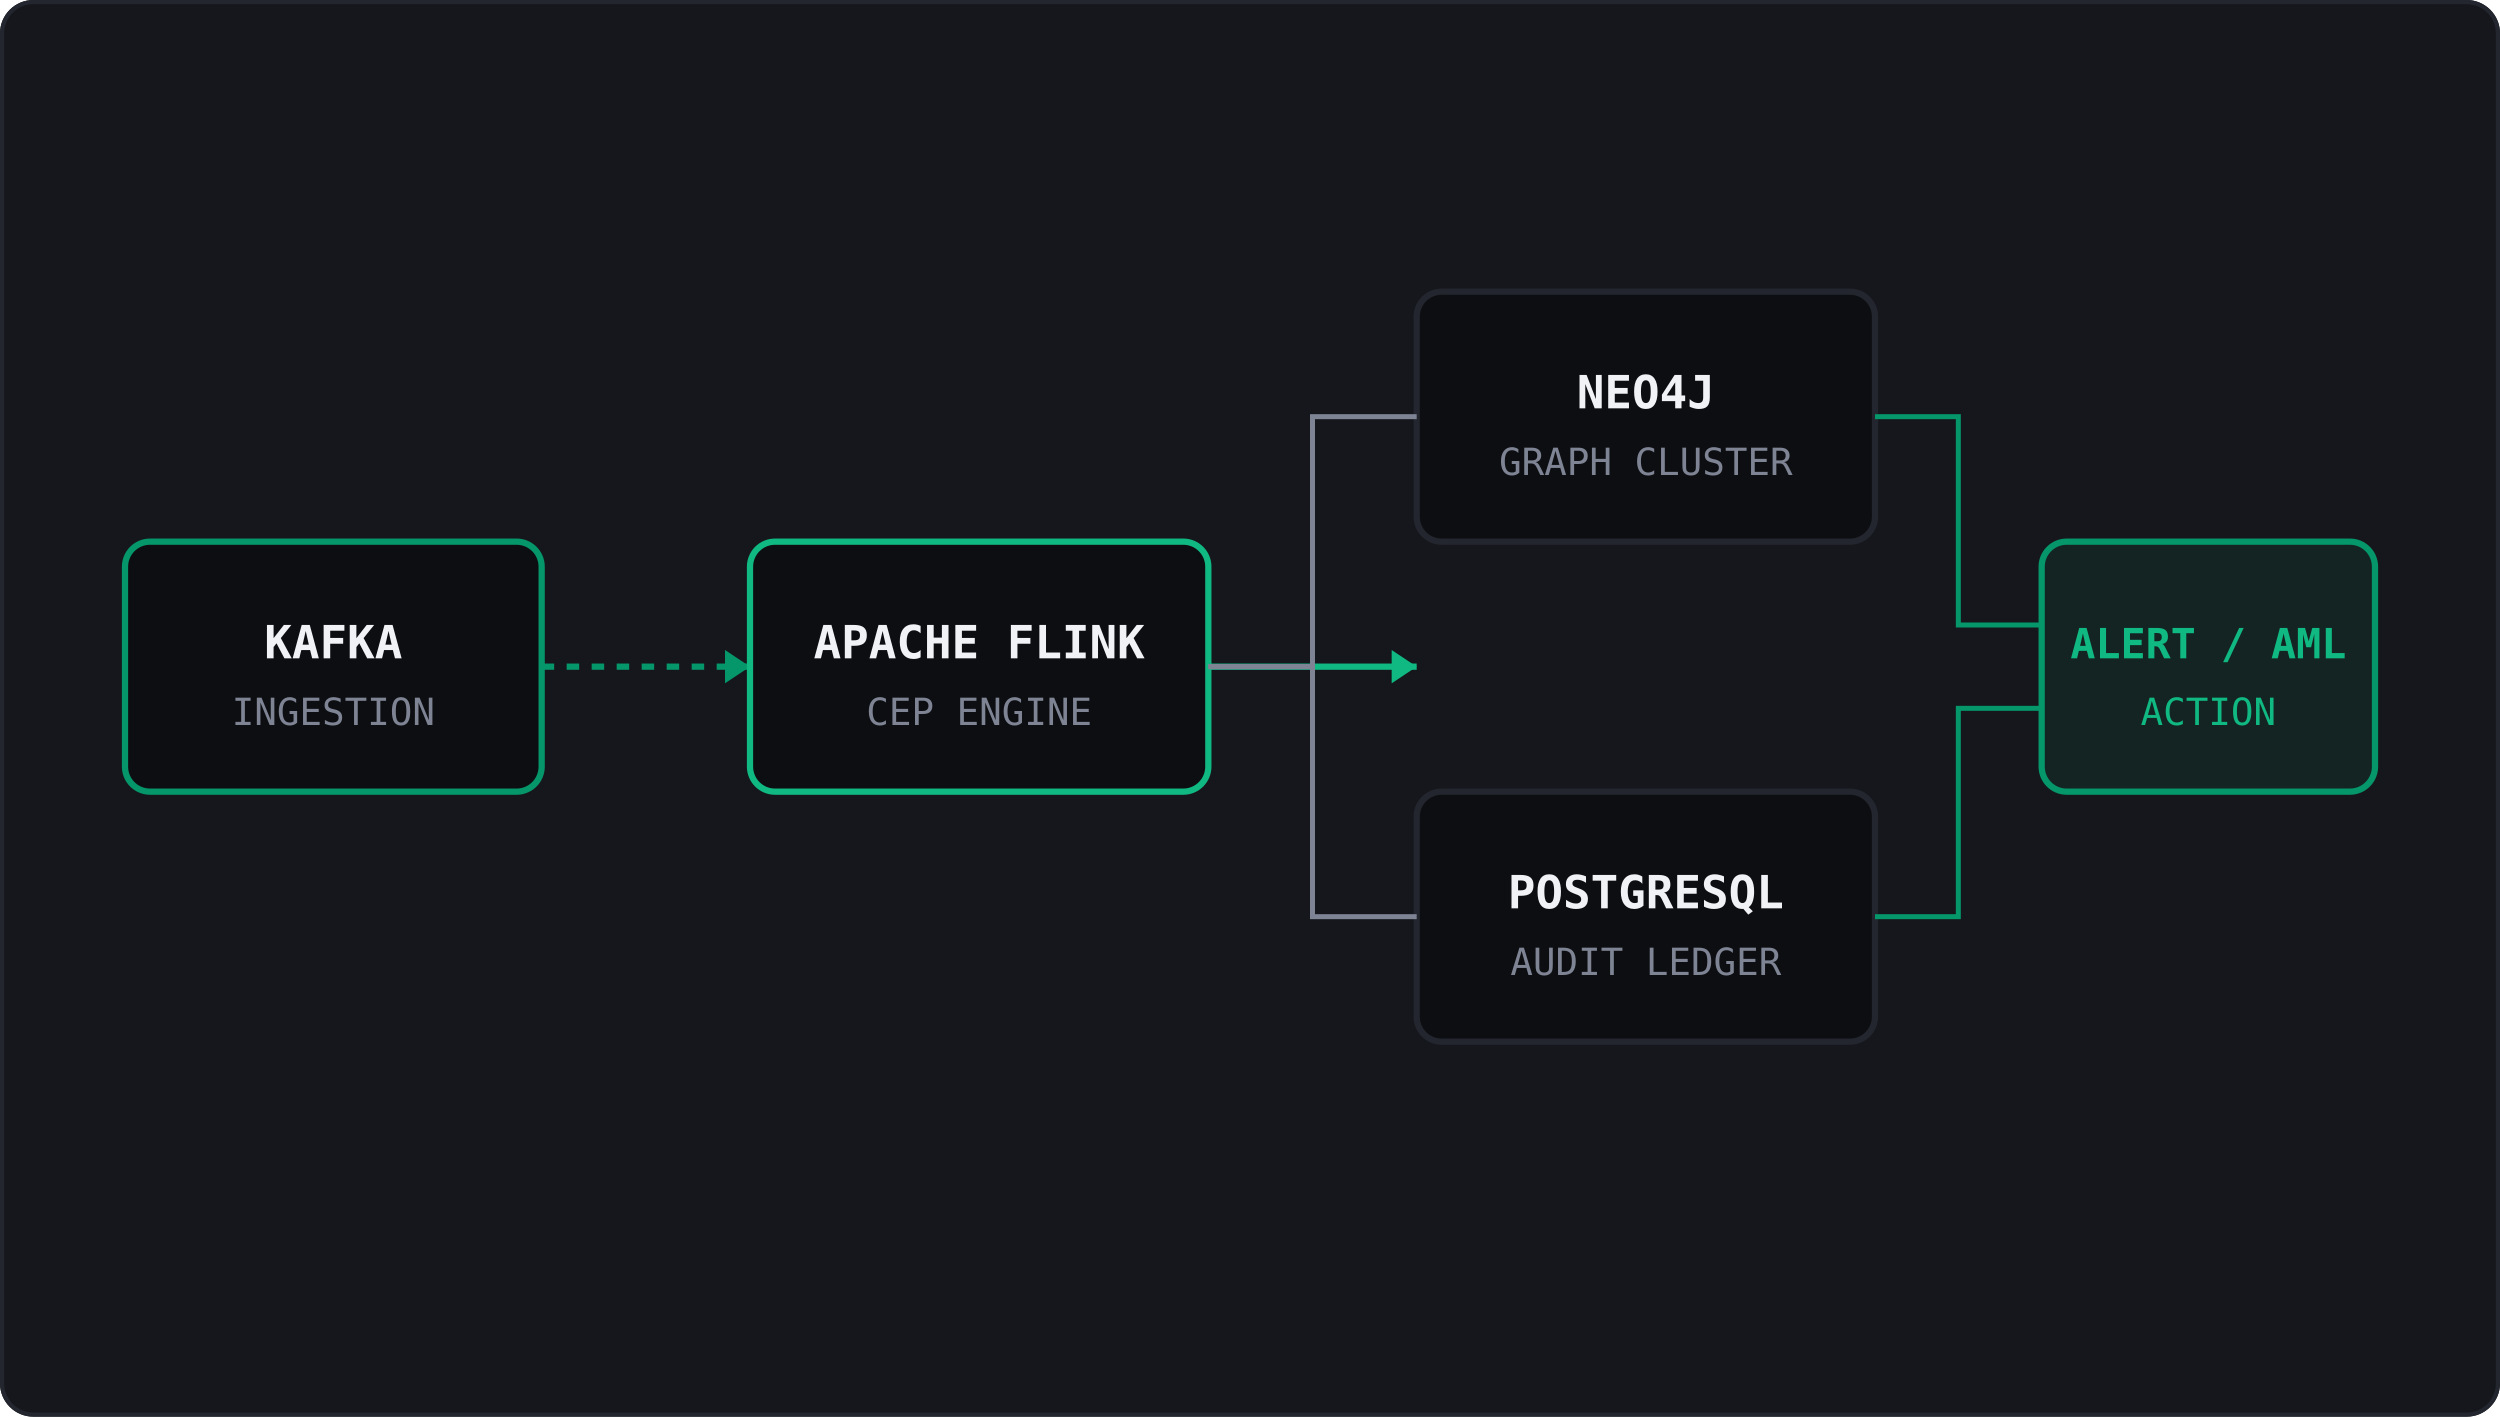
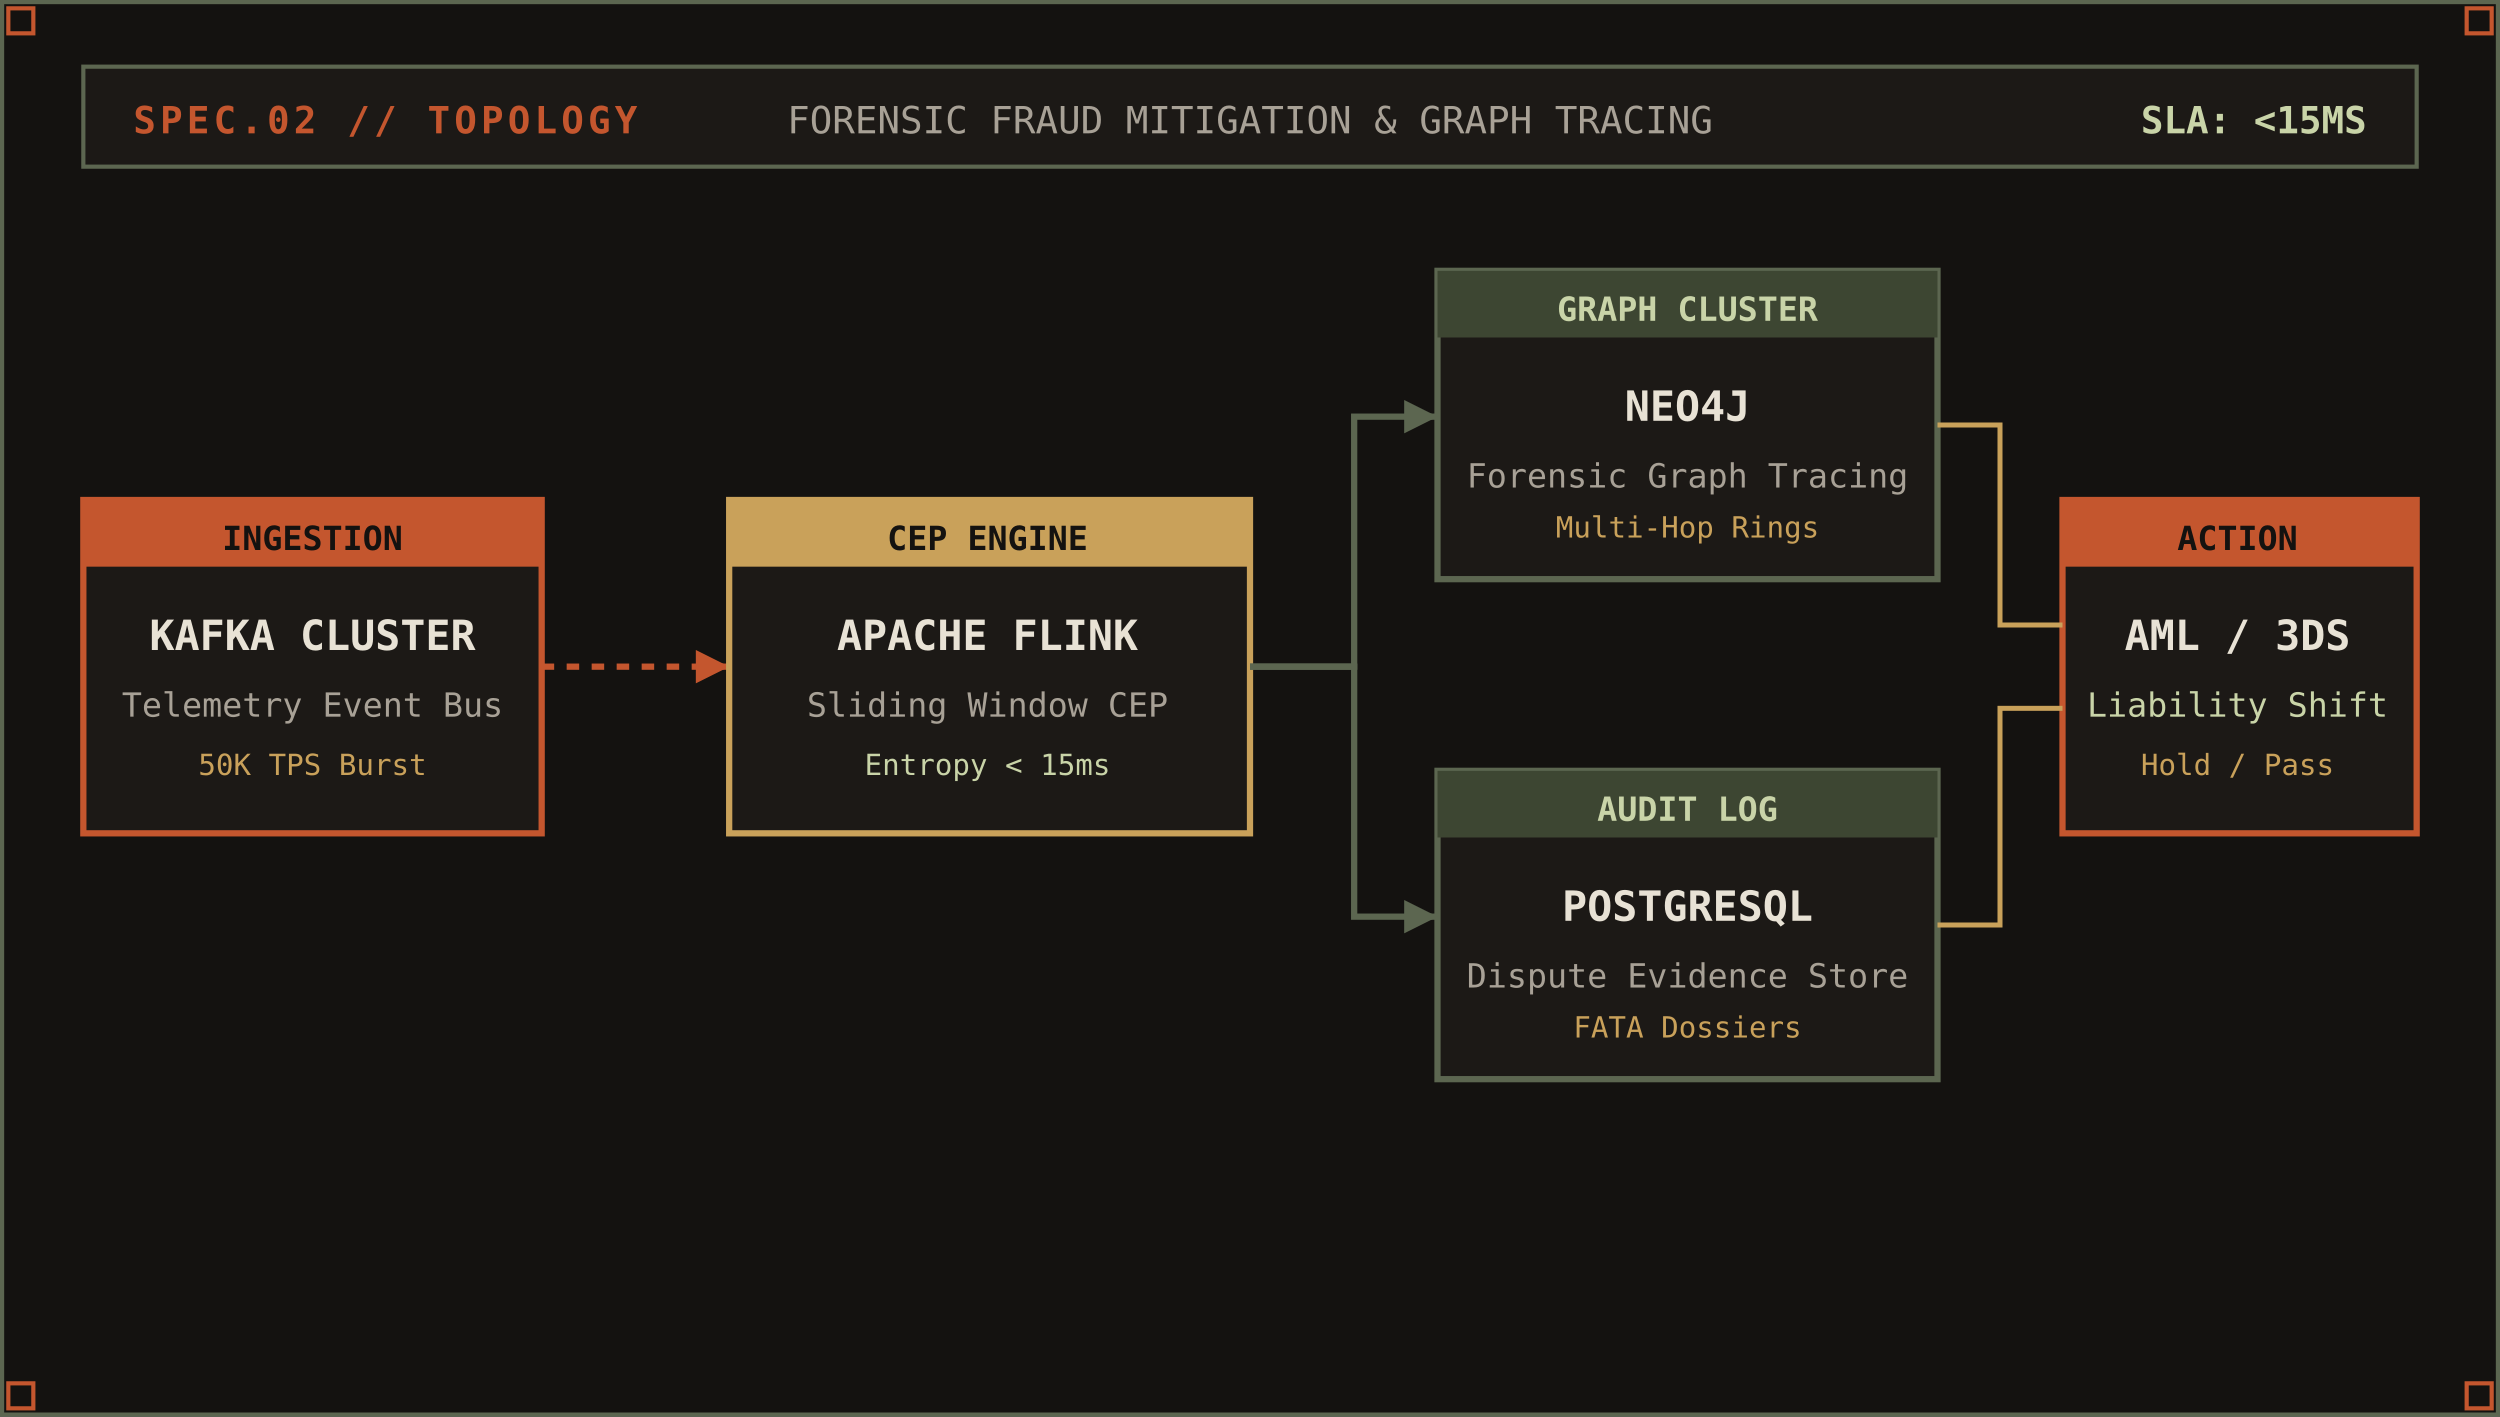
<svg xmlns="http://www.w3.org/2000/svg" viewBox="0 0 600 340" width="100%" height="100%" fill="none">
-   <rect width="600" height="340" rx="8" fill="#15171C" />
-   <rect x="0.5" y="0.5" width="599" height="339" rx="7.5" stroke="#23262E" />
-   <rect x="30" y="130" width="100" height="60" rx="6" fill="#0D0E11" stroke="#059669" stroke-width="1.5" />
-   <text x="80" y="158" fill="#F0F2F5" font-family="monospace" font-size="11" font-weight="bold" text-anchor="middle">KAFKA</text>
-   <text x="80" y="174" fill="#7E8494" font-family="monospace" font-size="9" text-anchor="middle">INGESTION</text>
-   <line x1="130" y1="160" x2="180" y2="160" stroke="#059669" stroke-width="1.5" stroke-dasharray="3 3" />
-   <polygon points="180,160 174,156 174,164" fill="#059669" />
-   <rect x="180" y="130" width="110" height="60" rx="6" fill="#0D0E11" stroke="#10B981" stroke-width="1.5" />
-   <text x="235" y="158" fill="#F0F2F5" font-family="monospace" font-size="11" font-weight="bold" text-anchor="middle">APACHE FLINK</text>
-   <text x="235" y="174" fill="#7E8494" font-family="monospace" font-size="9" text-anchor="middle">CEP ENGINE</text>
-   <line x1="290" y1="160" x2="340" y2="160" stroke="#10B981" stroke-width="1.5" />
-   <polygon points="340,160 334,156 334,164" fill="#10B981" />
-   <rect x="340" y="70" width="110" height="60" rx="6" fill="#0D0E11" stroke="#23262E" stroke-width="1.5" />
-   <text x="395" y="98" fill="#F0F2F5" font-family="monospace" font-size="11" font-weight="bold" text-anchor="middle">NEO4J</text>
-   <text x="395" y="114" fill="#7E8494" font-family="monospace" font-size="9" text-anchor="middle">GRAPH CLUSTER</text>
-   <rect x="340" y="190" width="110" height="60" rx="6" fill="#0D0E11" stroke="#23262E" stroke-width="1.5" />
-   <text x="395" y="218" fill="#F0F2F5" font-family="monospace" font-size="11" font-weight="bold" text-anchor="middle">POSTGRESQL</text>
-   <text x="395" y="234" fill="#7E8494" font-family="monospace" font-size="9" text-anchor="middle">AUDIT LEDGER</text>
-   <path d="M 290 160 L 315 160 L 315 100 L 340 100" stroke="#7E8494" stroke-width="1.2" fill="none" />
-   <path d="M 290 160 L 315 160 L 315 220 L 340 220" stroke="#7E8494" stroke-width="1.2" fill="none" />
-   <rect x="490" y="130" width="80" height="60" rx="6" fill="#059669" fill-opacity="0.1" stroke="#059669" stroke-width="1.5" />
-   <text x="530" y="158" fill="#10B981" font-family="monospace" font-size="10" font-weight="bold" text-anchor="middle">ALERT / AML</text>
-   <text x="530" y="174" fill="#10B981" font-family="monospace" font-size="9" text-anchor="middle">ACTION</text>
-   <path d="M 450 100 L 470 100 L 470 150 L 490 150" stroke="#059669" stroke-width="1.2" fill="none" />
-   <path d="M 450 220 L 470 220 L 470 170 L 490 170" stroke="#059669" stroke-width="1.2" fill="none" />
+   <rect width="600" height="340" fill="#141210" />
+   <rect x="0.5" y="0.5" width="599" height="339" stroke="#5c6650" stroke-width="1" />
+   <rect x="2" y="2" width="6" height="6" fill="#141210" stroke="#c4562e" stroke-width="1" />
+   <rect x="592" y="2" width="6" height="6" fill="#141210" stroke="#c4562e" stroke-width="1" />
+   <rect x="2" y="332" width="6" height="6" fill="#141210" stroke="#c4562e" stroke-width="1" />
+   <rect x="592" y="332" width="6" height="6" fill="#141210" stroke="#c4562e" stroke-width="1" />
+   <rect x="20" y="16" width="560" height="24" fill="#1c1916" stroke="#5c6650" stroke-width="1" />
+   <text x="32" y="32" fill="#c4562e" font-family="'IBM Plex Mono', monospace" font-size="9" font-weight="700" letter-spacing="1">SPEC.02 // TOPOLOGY</text>
+   <text x="300" y="32" fill="#a8a196" font-family="'IBM Plex Mono', monospace" font-size="9" text-anchor="middle">FORENSIC FRAUD MITIGATION &amp; GRAPH TRACING</text>
+   <text x="568" y="32" fill="#c9d4a8" font-family="'IBM Plex Mono', monospace" font-size="9" font-weight="700" text-anchor="end">SLA: &lt;15MS</text>
+   <rect x="20" y="120" width="110" height="80" fill="#1c1916" stroke="#c4562e" stroke-width="1.5" />
+   <rect x="20" y="120" width="110" height="16" fill="#c4562e" />
+   <text x="75" y="132" fill="#141210" font-family="'IBM Plex Mono', monospace" font-size="8" font-weight="700" text-anchor="middle">INGESTION</text>
+   <text x="75" y="156" fill="#e8e2d5" font-family="'IBM Plex Mono', monospace" font-size="10" font-weight="700" text-anchor="middle">KAFKA CLUSTER</text>
+   <text x="75" y="172" fill="#a8a196" font-family="'IBM Plex Mono', monospace" font-size="8" text-anchor="middle">Telemetry Event Bus</text>
+   <text x="75" y="186" fill="#c9a15a" font-family="'IBM Plex Mono', monospace" font-size="7" text-anchor="middle">50K TPS Burst</text>
+   <line x1="130" y1="160" x2="175" y2="160" stroke="#c4562e" stroke-width="1.5" stroke-dasharray="3 3" />
+   <polygon points="175,160 167,156 167,164" fill="#c4562e" />
+   <rect x="175" y="120" width="125" height="80" fill="#1c1916" stroke="#c9a15a" stroke-width="1.5" />
+   <rect x="175" y="120" width="125" height="16" fill="#c9a15a" />
+   <text x="237" y="132" fill="#141210" font-family="'IBM Plex Mono', monospace" font-size="8" font-weight="700" text-anchor="middle">CEP ENGINE</text>
+   <text x="237" y="156" fill="#e8e2d5" font-family="'IBM Plex Mono', monospace" font-size="10" font-weight="700" text-anchor="middle">APACHE FLINK</text>
+   <text x="237" y="172" fill="#a8a196" font-family="'IBM Plex Mono', monospace" font-size="8" text-anchor="middle">Sliding Window CEP</text>
+   <text x="237" y="186" fill="#c9d4a8" font-family="'IBM Plex Mono', monospace" font-size="7" text-anchor="middle">Entropy &lt; 15ms</text>
+   <path d="M 300 160 L 325 160 L 325 100 L 345 100" stroke="#5c6650" stroke-width="1.5" fill="none" />
+   <polygon points="345,100 337,96 337,104" fill="#5c6650" />
+   <path d="M 300 160 L 325 160 L 325 220 L 345 220" stroke="#5c6650" stroke-width="1.5" fill="none" />
+   <polygon points="345,220 337,216 337,224" fill="#5c6650" />
+   <rect x="345" y="65" width="120" height="74" fill="#1c1916" stroke="#5c6650" stroke-width="1.5" />
+   <rect x="345" y="65" width="120" height="16" fill="#3d4632" />
+   <text x="405" y="77" fill="#c9d4a8" font-family="'IBM Plex Mono', monospace" font-size="8" font-weight="700" text-anchor="middle">GRAPH CLUSTER</text>
+   <text x="405" y="101" fill="#e8e2d5" font-family="'IBM Plex Mono', monospace" font-size="10" font-weight="700" text-anchor="middle">NEO4J</text>
+   <text x="405" y="117" fill="#a8a196" font-family="'IBM Plex Mono', monospace" font-size="8" text-anchor="middle">Forensic Graph Tracing</text>
+   <text x="405" y="129" fill="#c9a15a" font-family="'IBM Plex Mono', monospace" font-size="7" text-anchor="middle">Multi-Hop Rings</text>
+   <rect x="345" y="185" width="120" height="74" fill="#1c1916" stroke="#5c6650" stroke-width="1.5" />
+   <rect x="345" y="185" width="120" height="16" fill="#3d4632" />
+   <text x="405" y="197" fill="#c9d4a8" font-family="'IBM Plex Mono', monospace" font-size="8" font-weight="700" text-anchor="middle">AUDIT LOG</text>
+   <text x="405" y="221" fill="#e8e2d5" font-family="'IBM Plex Mono', monospace" font-size="10" font-weight="700" text-anchor="middle">POSTGRESQL</text>
+   <text x="405" y="237" fill="#a8a196" font-family="'IBM Plex Mono', monospace" font-size="8" text-anchor="middle">Dispute Evidence Store</text>
+   <text x="405" y="249" fill="#c9a15a" font-family="'IBM Plex Mono', monospace" font-size="7" text-anchor="middle">FATA Dossiers</text>
+   <rect x="495" y="120" width="85" height="80" fill="#1c1916" stroke="#c4562e" stroke-width="1.5" />
+   <rect x="495" y="120" width="85" height="16" fill="#c4562e" />
+   <text x="537" y="132" fill="#141210" font-family="'IBM Plex Mono', monospace" font-size="8" font-weight="700" text-anchor="middle">ACTION</text>
+   <text x="537" y="156" fill="#e8e2d5" font-family="'IBM Plex Mono', monospace" font-size="10" font-weight="700" text-anchor="middle">AML / 3DS</text>
+   <text x="537" y="172" fill="#c9d4a8" font-family="'IBM Plex Mono', monospace" font-size="8" text-anchor="middle">Liability Shift</text>
+   <text x="537" y="186" fill="#c9a15a" font-family="'IBM Plex Mono', monospace" font-size="7" text-anchor="middle">Hold / Pass</text>
+   <path d="M 465 102 L 480 102 L 480 150 L 495 150" stroke="#c9a15a" stroke-width="1.2" fill="none" />
+   <path d="M 465 222 L 480 222 L 480 170 L 495 170" stroke="#c9a15a" stroke-width="1.2" fill="none" />
</svg>
